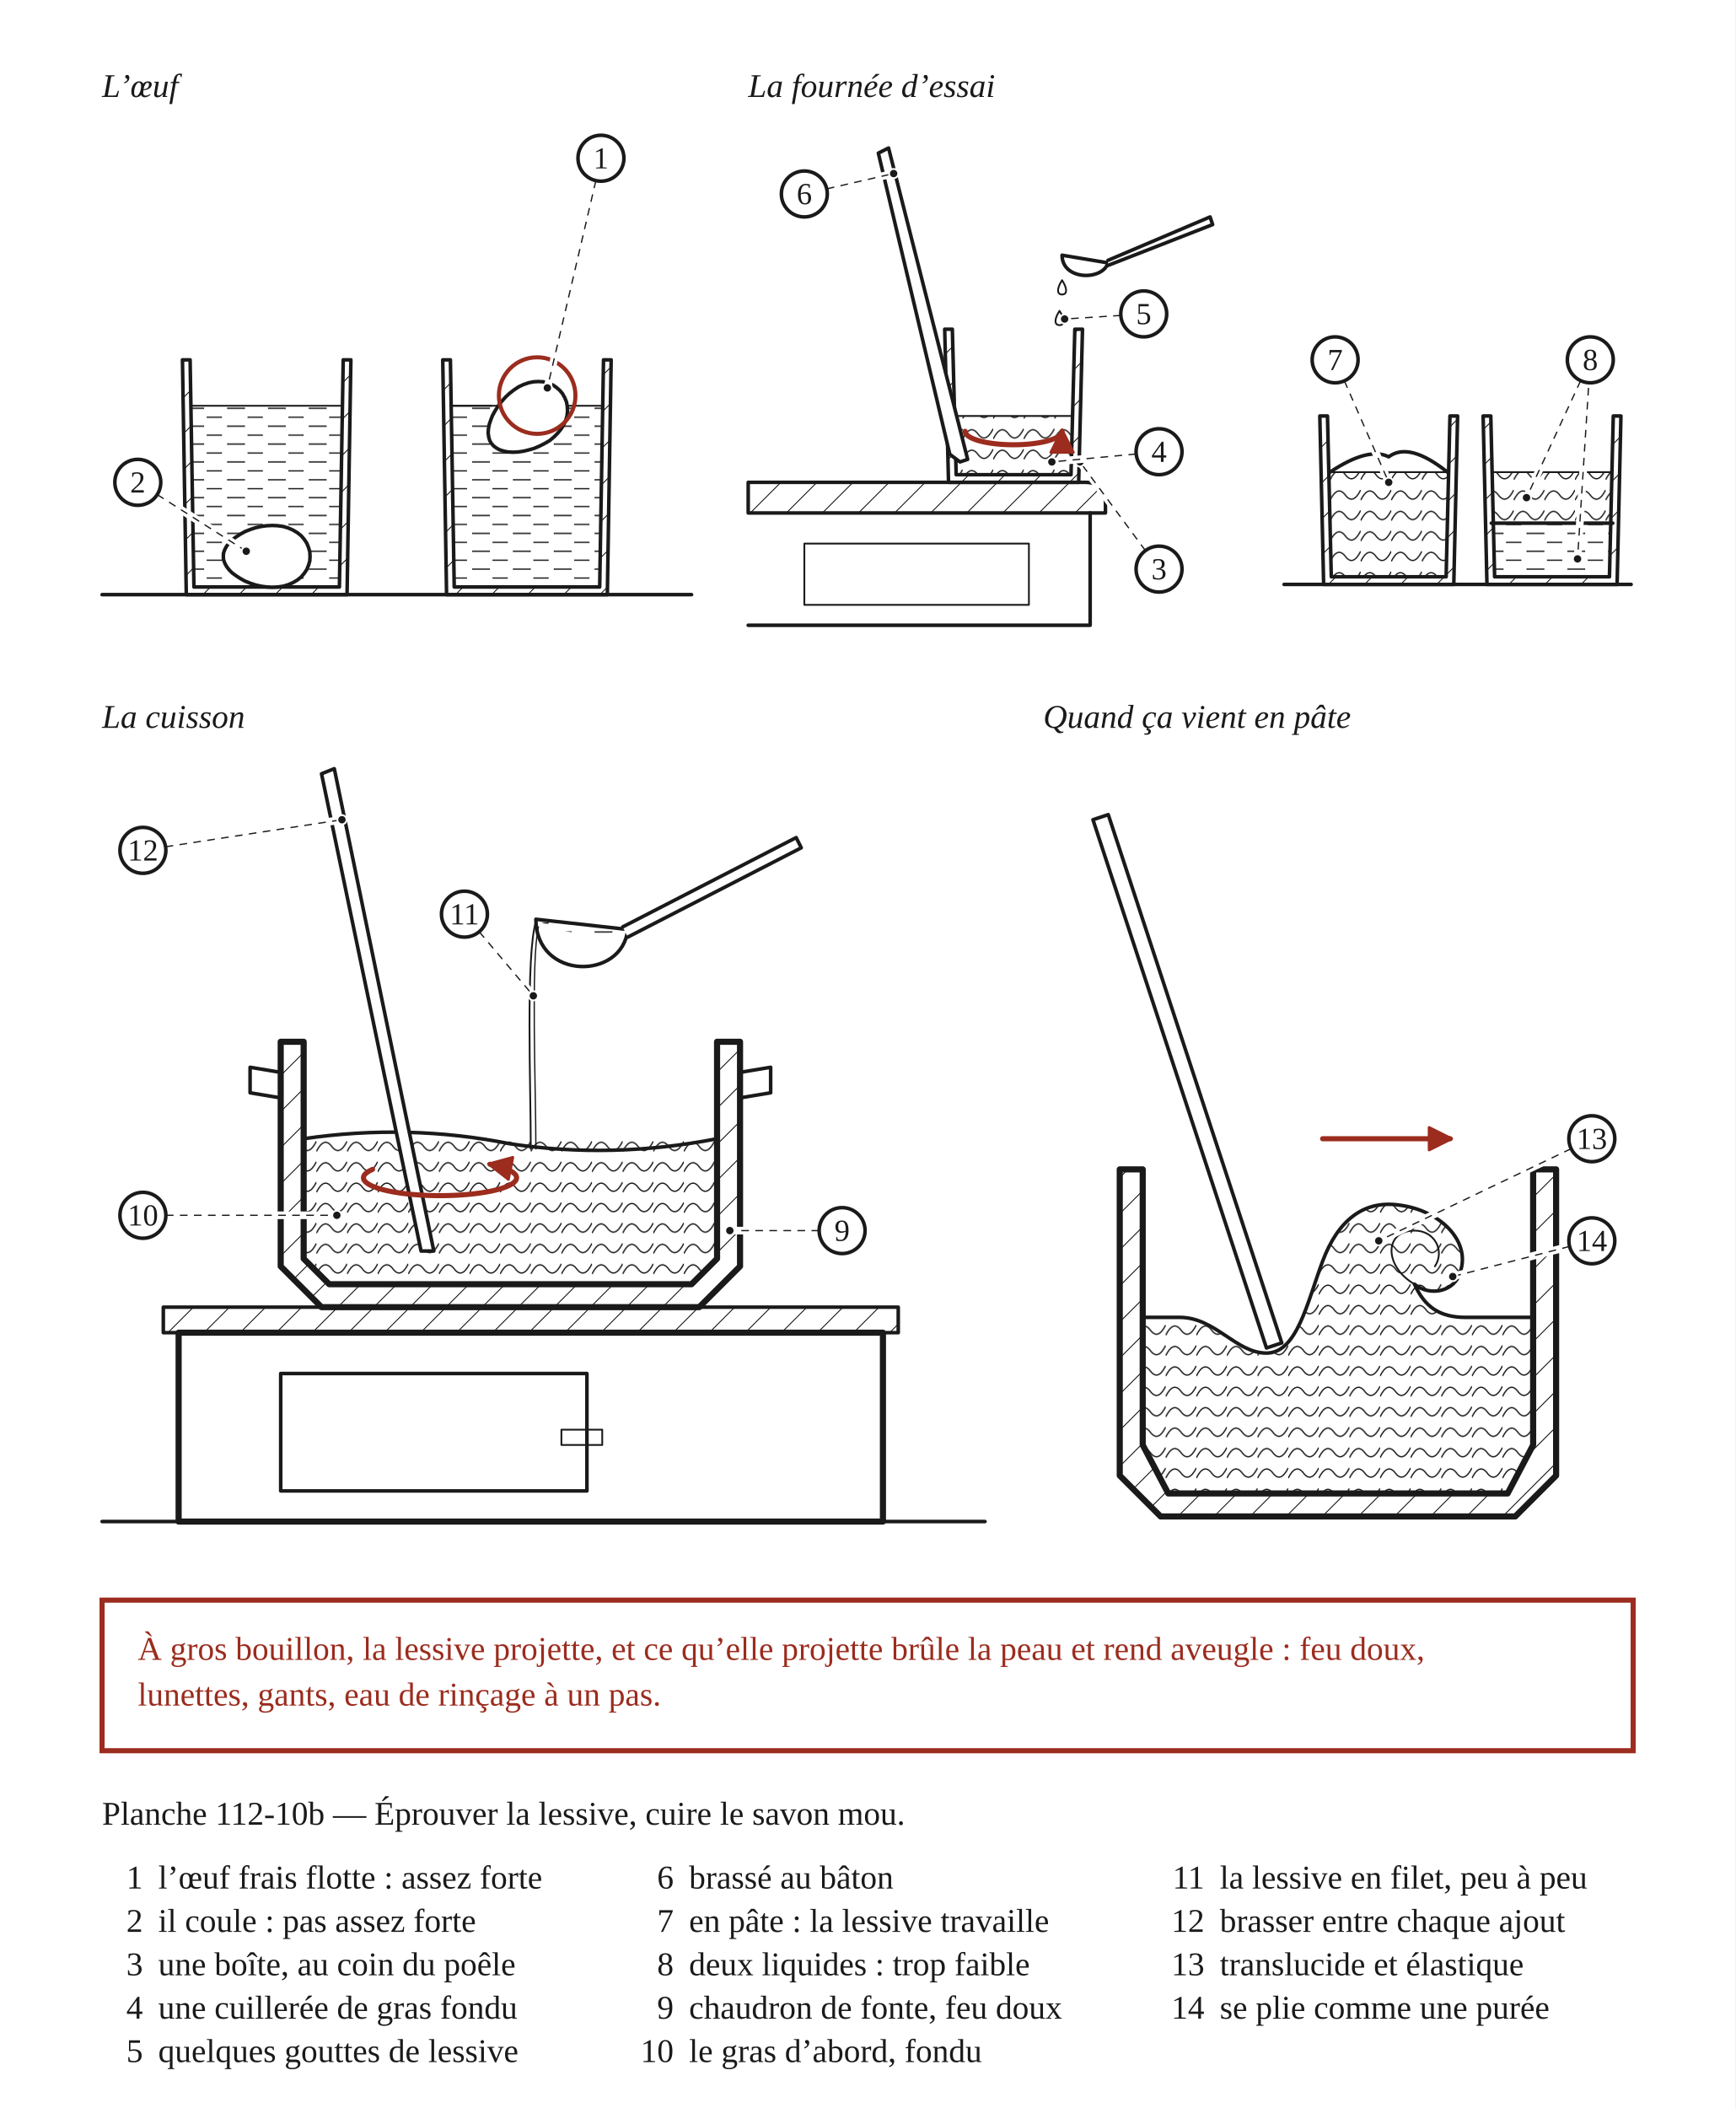
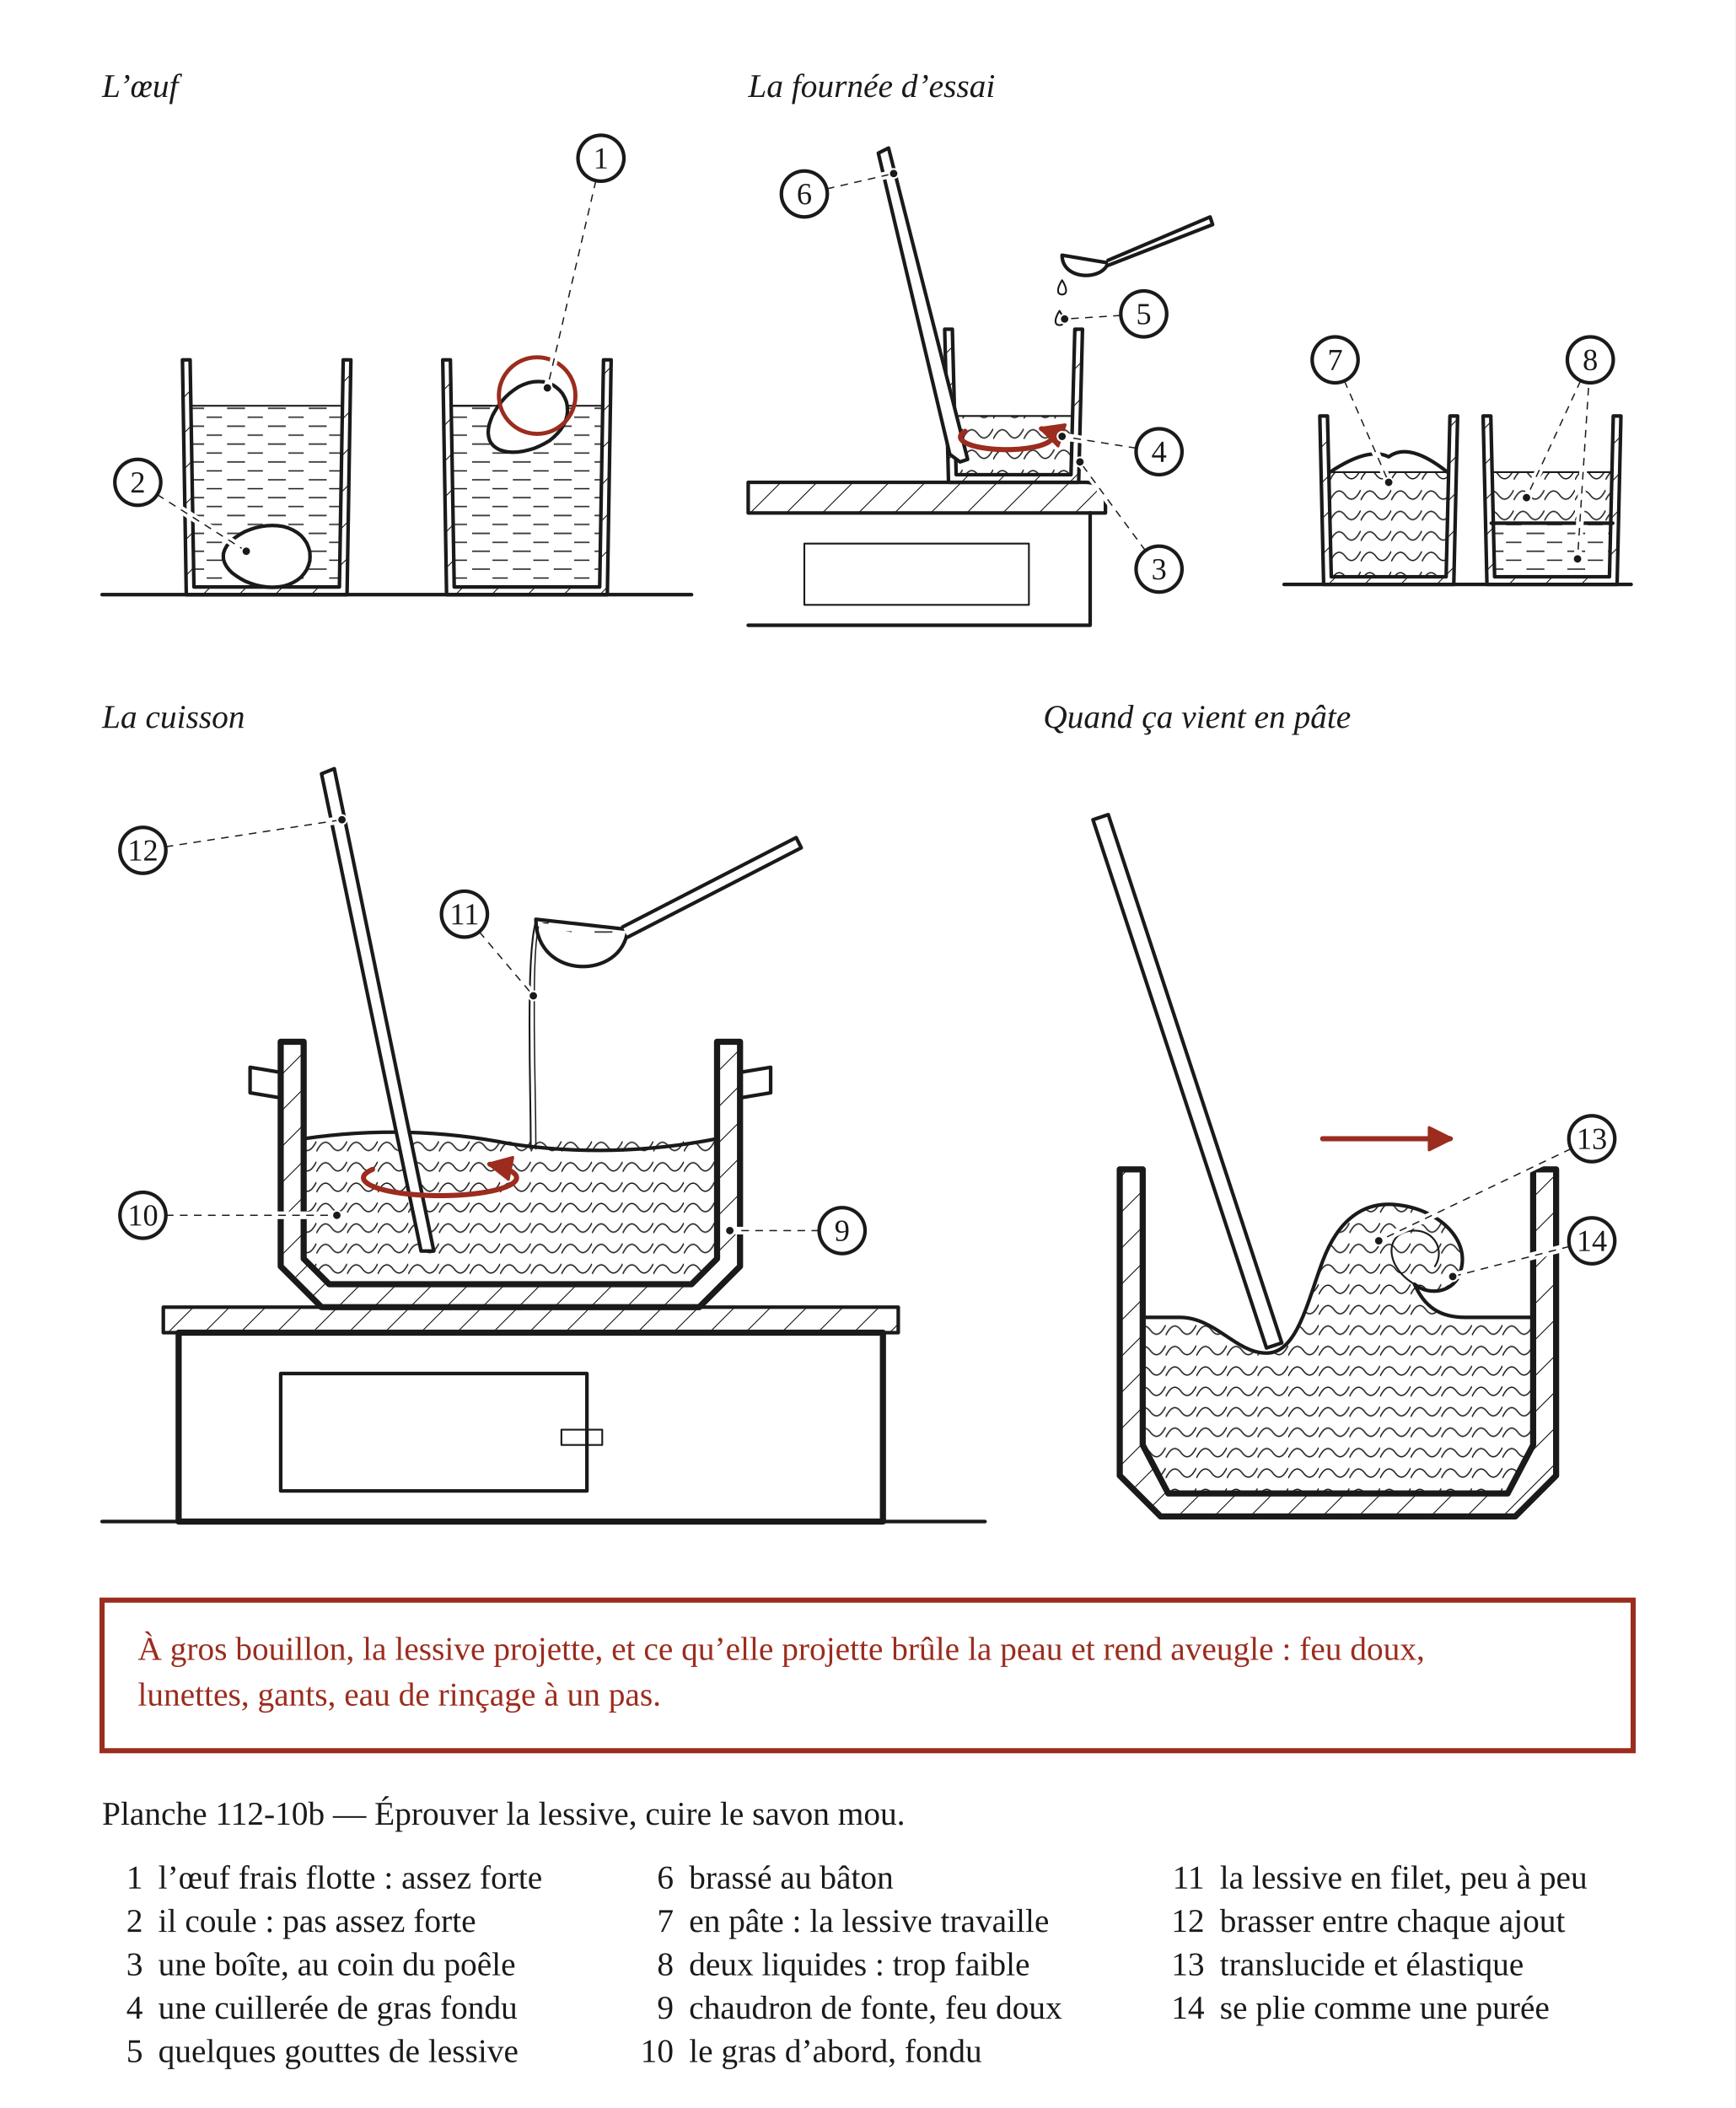
<svg xmlns="http://www.w3.org/2000/svg" width="680" height="826" viewBox="0 0 680 826" role="img">
  <defs>
    <pattern id="h-metal" width="10" height="10" patternUnits="userSpaceOnUse" patternTransform="rotate(45)">
      <line x1="0" y1="0" x2="0" y2="10" stroke="#1A1A1A" stroke-width="0.7" />
    </pattern>
    <pattern id="h-isolant" width="12" height="8" patternUnits="userSpaceOnUse">
      <path d="M0 6 Q3 0 6 4 T12 2" fill="none" stroke="#1A1A1A" stroke-width="0.5" />
    </pattern>
    <pattern id="h-eau" width="16" height="7" patternUnits="userSpaceOnUse">
      <line x1="1" y1="2" x2="8" y2="2" stroke="#1A1A1A" stroke-width="0.5" />
      <line x1="9" y1="5.5" x2="15" y2="5.5" stroke="#1A1A1A" stroke-width="0.5" />
    </pattern>
    <marker id="fl-r" viewBox="0 0 10 10" refX="8.5" refY="5" markerWidth="5.5" markerHeight="5.5" orient="auto-start-reverse">
      <path d="M1 1 L9 5 L1 9 Z" fill="#9B2C1E" stroke="#9B2C1E" stroke-width="1" stroke-linejoin="round" />
    </marker>
  </defs>
  <rect x="0" y="0" width="680" height="826" fill="#FFFFFF" />
  <text x="40" y="38" font-family="Georgia, 'Times New Roman', serif" font-size="13" font-style="italic" fill="#1A1A1A">L’œuf</text>
  <g transform="translate(40 46)" data-vue="oeuf">
    <line x1="0" y1="187" x2="231" y2="187" fill="none" stroke="#1A1A1A" stroke-width="1.4" stroke-linejoin="round" stroke-linecap="round" />
    <path d="M35.2 113 L36 184 L93 184 L93.8 113 Z" fill="url(#h-eau)" stroke="none" />
    <line x1="35.2" y1="113" x2="93.8" y2="113" fill="none" stroke="#1A1A1A" stroke-width="0.7" stroke-linejoin="round" stroke-linecap="round" />
    <path d="M31.5 95 L33 187 L96 187 L97.5 95 L94.5 95 L93 184 L36 184 L34.5 95 Z" fill="url(#h-metal)" stroke="#1A1A1A" stroke-width="1.4" stroke-linejoin="round" />
    <path d="M137.2 113 L138 184 L195 184 L195.8 113 Z" fill="url(#h-eau)" stroke="none" />
    <line x1="137.2" y1="113" x2="195.8" y2="113" fill="none" stroke="#1A1A1A" stroke-width="0.7" stroke-linejoin="round" stroke-linecap="round" />
    <path d="M133.5 95 L135 187 L198 187 L199.5 95 L196.5 95 L195 184 L138 184 L136.5 95 Z" fill="url(#h-metal)" stroke="#1A1A1A" stroke-width="1.4" stroke-linejoin="round" />
    <path d="M81.5 172 L81.4 173.8 L80.9 175.5 L80.2 177.2 L79.2 178.7 L78 180.1 L76.5 181.3 L74.8 182.3 L73 183.1 L71 183.7 L68.9 184 L66.7 184.1 L64.5 184 L62.3 183.7 L60.1 183.2 L58 182.5 L56 181.7 L54.2 180.7 L52.5 179.6 L51 178.5 L49.8 177.3 L48.8 176 L48.1 174.7 L47.6 173.3 L47.5 172 L47.6 170.7 L48.1 169.3 L48.8 168 L49.8 166.7 L51 165.5 L52.5 164.4 L54.2 163.3 L56 162.3 L58 161.5 L60.1 160.8 L62.3 160.3 L64.5 160 L66.7 159.9 L68.9 160 L71 160.3 L73 160.9 L74.8 161.7 L76.5 162.7 L78 163.9 L79.2 165.3 L80.2 166.8 L80.9 168.5 L81.4 170.2 Z" fill="#ffffff" stroke="#1A1A1A" stroke-width="1.4" stroke-linejoin="round" stroke-linecap="round" />
    <path d="M180.4 108.2 L181.3 109.8 L182 111.5 L182.3 113.2 L182.4 115.1 L182.2 116.9 L181.7 118.7 L180.9 120.5 L179.8 122.2 L178.5 123.8 L177 125.3 L175.3 126.7 L173.4 127.8 L171.4 128.8 L169.3 129.7 L167.2 130.3 L165.1 130.8 L163 131.1 L161 131.2 L159.2 131.1 L157.5 130.8 L155.9 130.3 L154.6 129.6 L153.5 128.8 L152.6 127.8 L151.9 126.6 L151.5 125.2 L151.3 123.7 L151.4 122.1 L151.7 120.4 L152.3 118.6 L153 116.8 L154 115 L155.2 113.1 L156.5 111.4 L158 109.7 L159.6 108.2 L161.4 106.8 L163.2 105.6 L165.1 104.7 L167.1 104 L169.1 103.6 L171 103.5 L172.9 103.6 L174.7 104 L176.4 104.7 L177.9 105.7 L179.3 106.9 Z" fill="#ffffff" stroke="#1A1A1A" stroke-width="1.4" stroke-linejoin="round" stroke-linecap="round" />
    <line x1="137.5" y1="113" x2="152.5" y2="113" fill="none" stroke="#1A1A1A" stroke-width="0.7" stroke-linejoin="round" stroke-linecap="round" />
    <circle cx="170.5" cy="109" r="15" fill="none" stroke="#9B2C1E" stroke-width="1.6" />
  </g>
  <text x="293.2" y="38" font-family="Georgia, 'Times New Roman', serif" font-size="13" font-style="italic" fill="#1A1A1A">La fournée d’essai</text>
  <g transform="translate(293.2 46)" data-vue="essai">
    <path d="M 0 143 L 132 143 Q 140 143 140 151 L 140 155 L 0 155 Z" fill="url(#h-metal)" stroke="#1A1A1A" stroke-width="1.4" stroke-linejoin="round" />
    <path d="M 134 155 L 134 199 M 0 199 L 134 199" fill="none" stroke="#1A1A1A" stroke-width="1.4" stroke-linejoin="round" stroke-linecap="round" />
    <path d="M 22 167 L 110 167 L 110 191 L 22 191 Z" fill="none" stroke="#1A1A1A" stroke-width="0.7" stroke-linejoin="round" stroke-linecap="round" />
    <path d="M80.7 117 L81.5 140 L126.5 140 L127.3 117 Z" fill="url(#h-isolant)" stroke="none" />
    <line x1="80.7" y1="117" x2="127.3" y2="117" fill="none" stroke="#1A1A1A" stroke-width="0.7" stroke-linejoin="round" stroke-linecap="round" />
    <path d="M77 83 L78.5 143 L129.5 143 L131 83 L128 83 L126.5 140 L81.5 140 L80 83 Z" fill="url(#h-metal)" stroke="#1A1A1A" stroke-width="1.4" stroke-linejoin="round" />
    <path d="M83 135 L79 132 L51 14 L55 12 L86 134 Z" fill="#ffffff" stroke="#1A1A1A" stroke-width="1.4" stroke-linejoin="round" stroke-linecap="round" />
-     <path d="M 85 123 A 18 5 0 1 0 123 123" fill="none" stroke="#9B2C1E" stroke-width="2" stroke-linejoin="round" stroke-linecap="round" marker-end="url(#fl-r)" />
+     <path d="M 85 123 A 18 5 0 1 0 115 122" fill="none" stroke="#9B2C1E" stroke-width="2" stroke-linejoin="round" stroke-linecap="round" marker-end="url(#fl-r)" />
    <path d="M 123 54 C 123 64 139 64 141 57 Z" fill="#ffffff" stroke="#1A1A1A" stroke-width="1.4" stroke-linejoin="round" stroke-linecap="round" />
    <path d="M 141 56 L 181 39 L 182 42 L 141 58" fill="#ffffff" stroke="#1A1A1A" stroke-width="1.4" stroke-linejoin="round" stroke-linecap="round" />
    <path d="M 123 63.8 C 125.1 67 125.1 69.4 123 69.4 C 120.9 69.4 120.9 67 123 63.8 Z" fill="#ffffff" stroke="#1A1A1A" stroke-width="0.7" stroke-linejoin="round" stroke-linecap="round" />
    <path d="M 122 75.8 C 124.1 79 124.1 81.4 122 81.4 C 119.9 81.4 119.9 79 122 75.8 Z" fill="#ffffff" stroke="#1A1A1A" stroke-width="0.7" stroke-linejoin="round" stroke-linecap="round" />
    <line x1="210" y1="183" x2="346" y2="183" fill="none" stroke="#1A1A1A" stroke-width="1.4" stroke-linejoin="round" stroke-linecap="round" />
    <path d="M227.7 139 L228.5 180 L273.5 180 L274.3 139 Z" fill="url(#h-isolant)" stroke="none" />
    <line x1="227.7" y1="139" x2="274.3" y2="139" fill="none" stroke="#1A1A1A" stroke-width="0.7" stroke-linejoin="round" stroke-linecap="round" />
    <path d="M224 117 L225.5 183 L276.5 183 L278 117 L275 117 L273.5 180 L228.5 180 L227 117 Z" fill="url(#h-metal)" stroke="#1A1A1A" stroke-width="1.4" stroke-linejoin="round" />
    <path d="M 228 139 Q 243 129 251 133 Q 259 127 274 139" fill="none" stroke="#1A1A1A" stroke-width="1.4" stroke-linejoin="round" stroke-linecap="round" />
    <path d="M291.7 159 L292.5 180 L337.5 180 L338.3 159 Z" fill="url(#h-eau)" stroke="none" />
    <line x1="291.7" y1="159" x2="338.3" y2="159" fill="none" stroke="#1A1A1A" stroke-width="0.7" stroke-linejoin="round" stroke-linecap="round" />
    <path d="M288 117 L289.5 183 L340.5 183 L342 117 L339 117 L337.5 180 L292.5 180 L291 117 Z" fill="url(#h-metal)" stroke="#1A1A1A" stroke-width="1.4" stroke-linejoin="round" />
    <rect x="291.7" y="139" width="46.6" height="20" fill="url(#h-isolant)" stroke="none" />
    <line x1="291.7" y1="139" x2="338.3" y2="139" fill="none" stroke="#1A1A1A" stroke-width="0.7" stroke-linejoin="round" stroke-linecap="round" />
    <line x1="291.2" y1="159" x2="338.8" y2="159" fill="none" stroke="#1A1A1A" stroke-width="1.4" stroke-linejoin="round" stroke-linecap="round" />
    <line x1="330" y1="95" x2="325" y2="173" fill="none" stroke="#ffffff" stroke-width="3" stroke-linecap="round" />
    <line x1="330" y1="95" x2="325" y2="173" fill="none" stroke="#1a1a1a" stroke-width="0.5" stroke-dasharray="3 2.5" />
    <circle cx="325" cy="173" r="1.8" fill="#1a1a1a" stroke="#ffffff" stroke-width="0.7" />
  </g>
  <text x="40" y="285.2" font-family="Georgia, 'Times New Roman', serif" font-size="13" font-style="italic" fill="#1A1A1A">La cuisson</text>
  <g transform="translate(40 293.2)" data-vue="cuisson">
    <rect x="24" y="219" width="288" height="10" fill="url(#h-metal)" stroke="#1A1A1A" stroke-width="1.4" stroke-linejoin="round" />
    <rect x="30" y="229" width="276" height="74" fill="#ffffff" stroke="#1A1A1A" stroke-width="2.4" stroke-linejoin="round" stroke-linecap="round" />
    <rect x="70" y="245" width="120" height="46" fill="none" stroke="#1A1A1A" stroke-width="1.4" stroke-linejoin="round" stroke-linecap="round" />
    <rect x="180" y="267" width="16" height="6" fill="none" stroke="#1A1A1A" stroke-width="0.7" stroke-linejoin="round" stroke-linecap="round" />
    <line x1="0" y1="303" x2="346" y2="303" fill="none" stroke="#1A1A1A" stroke-width="1.4" stroke-linejoin="round" stroke-linecap="round" />
    <path d="M79 153 L79 200 L89 210 L231 210 L241 200 L241 153 Z" fill="url(#h-isolant)" stroke="none" />
    <path d="M 79 153 Q 120 147 160 155 Q 200 161 241 153" fill="none" stroke="#1A1A1A" stroke-width="1.4" stroke-linejoin="round" stroke-linecap="round" />
    <path d="M70 115 L70 203 L86 219 L234 219 L250 203 L250 115 L241 115 L241 200 L231 210 L89 210 L79 200 L79 115 Z" fill="url(#h-metal)" stroke="#1A1A1A" stroke-width="2.4" stroke-linejoin="round" />
    <path d="M 70 127 L 58 125 L 58 135 L 70 137" fill="none" stroke="#1A1A1A" stroke-width="1.4" stroke-linejoin="round" stroke-linecap="round" />
    <path d="M 250 127 L 262 125 L 262 135 L 250 137" fill="none" stroke="#1A1A1A" stroke-width="1.4" stroke-linejoin="round" stroke-linecap="round" />
    <path d="M130 197 L125 197 L86 10 L91 8 Z" fill="#ffffff" stroke="#1A1A1A" stroke-width="1.4" stroke-linejoin="round" stroke-linecap="round" />
    <path d="M 106 165 A 30 7 0 1 0 152 163" fill="none" stroke="#9B2C1E" stroke-width="2" stroke-linejoin="round" stroke-linecap="round" marker-end="url(#fl-r)" />
    <path d="M 170 67 C 170 91 204 91 206 71 Z" fill="#ffffff" stroke="#1A1A1A" stroke-width="1.4" stroke-linejoin="round" stroke-linecap="round" />
    <path d="M 170 67 C 182 74 196 74 206 71" fill="url(#h-eau)" stroke="none" />
    <path d="M 204 70 L 272 35 L 274 39 L 206 74" fill="#ffffff" stroke="#1A1A1A" stroke-width="1.4" stroke-linejoin="round" stroke-linecap="round" />
    <path d="M 170 68 C 166 81 168 133 168 157" fill="none" stroke="#1A1A1A" stroke-width="0.7" stroke-linejoin="round" stroke-linecap="round" />
    <path d="M 171 70 C 168 83 170 133 170 157" fill="none" stroke="#1A1A1A" stroke-width="0.5" stroke-linejoin="round" stroke-linecap="round" />
  </g>
  <text x="408.8" y="285.2" font-family="Georgia, 'Times New Roman', serif" font-size="13" font-style="italic" fill="#1A1A1A">Quand ça vient en pâte</text>
  <g transform="translate(408.8 293.2)" data-vue="venue">
    <path d="M 39 223 L 53.5 223 C 67.5 223 75.5 237 87.5 237 C 99.5 237 103.5 217 109.5 201 C 115.5 185 125.5 177 139.5 179 C 155.5 181 167.5 193 163.5 205 C 161.5 213 151.5 215 145.5 210 C 149.5 219 155.5 223 165.5 223 L 192 223 L 192 273 L 182 292 L 49 292 L 39 273 Z" fill="url(#h-isolant)" stroke="none" />
    <path d="M 39 223 L 53.5 223 C 67.5 223 75.5 237 87.5 237 C 99.5 237 103.5 217 109.5 201 C 115.5 185 125.5 177 139.5 179 C 155.5 181 167.5 193 163.5 205 C 161.5 213 151.5 215 145.5 210 C 149.5 219 155.5 223 165.5 223 L 192 223" fill="none" stroke="#1A1A1A" stroke-width="1.4" stroke-linejoin="round" stroke-linecap="round" />
    <path d="M 145.5 210 C 133.5 203 133.5 189 145.5 189 C 153.5 189 157.5 197 153.5 203" fill="none" stroke="#1A1A1A" stroke-width="0.7" stroke-linejoin="round" stroke-linecap="round" />
    <path d="M30 165 L30 285 L46 301 L185 301 L201 285 L201 165 L192 165 L192 273 L182 292 L49 292 L39 273 L39 165 Z" fill="url(#h-metal)" stroke="#1A1A1A" stroke-width="2.4" stroke-linejoin="round" />
    <path d="M19.5 28 L25.5 26 L93.5 233 L87.5 235 Z" fill="#ffffff" stroke="#1A1A1A" stroke-width="1.4" stroke-linejoin="round" stroke-linecap="round" />
    <path d="M 109.5 153 L 159.5 153" fill="none" stroke="#9B2C1E" stroke-width="2" stroke-linejoin="round" stroke-linecap="round" marker-end="url(#fl-r)" />
  </g>
  <line x1="233.5" y1="70.8" x2="214.5" y2="152" fill="none" stroke="#FFFFFF" stroke-width="3" stroke-linecap="round" />
  <line x1="233.5" y1="70.8" x2="214.5" y2="152" fill="none" stroke="#1A1A1A" stroke-width="0.5" stroke-dasharray="3 2.5" />
  <circle cx="214.5" cy="152" r="1.8" fill="#1A1A1A" stroke="#FFFFFF" stroke-width="0.7" />
  <circle cx="235.5" cy="62" r="9" fill="#FFFFFF" stroke="#1A1A1A" stroke-width="1.4" data-vue="oeuf" />
  <text x="235.5" y="66" text-anchor="middle" font-family="Georgia, 'Times New Roman', serif" font-size="12" fill="#1A1A1A">1</text>
  <line x1="61.6" y1="193.8" x2="96.5" y2="216" fill="none" stroke="#FFFFFF" stroke-width="3" stroke-linecap="round" />
  <line x1="61.6" y1="193.8" x2="96.5" y2="216" fill="none" stroke="#1A1A1A" stroke-width="0.5" stroke-dasharray="3 2.5" />
  <circle cx="96.5" cy="216" r="1.8" fill="#1A1A1A" stroke="#FFFFFF" stroke-width="0.7" />
  <circle cx="54" cy="189" r="9" fill="#FFFFFF" stroke="#1A1A1A" stroke-width="1.4" data-vue="oeuf" />
  <text x="54" y="193" text-anchor="middle" font-family="Georgia, 'Times New Roman', serif" font-size="12" fill="#1A1A1A">2</text>
  <line x1="448.9" y1="215.8" x2="423.2" y2="181" fill="none" stroke="#FFFFFF" stroke-width="3" stroke-linecap="round" />
  <line x1="448.9" y1="215.8" x2="423.2" y2="181" fill="none" stroke="#1A1A1A" stroke-width="0.5" stroke-dasharray="3 2.5" />
  <circle cx="423.2" cy="181" r="1.8" fill="#1A1A1A" stroke="#FFFFFF" stroke-width="0.7" />
  <circle cx="454.2" cy="223" r="9" fill="#FFFFFF" stroke="#1A1A1A" stroke-width="1.4" data-vue="essai" />
  <text x="454.2" y="227" text-anchor="middle" font-family="Georgia, 'Times New Roman', serif" font-size="12" fill="#1A1A1A">3</text>
-   <line x1="445.2" y1="177.9" x2="412.2" y2="181" fill="none" stroke="#FFFFFF" stroke-width="3" stroke-linecap="round" />
-   <line x1="445.2" y1="177.9" x2="412.2" y2="181" fill="none" stroke="#1A1A1A" stroke-width="0.5" stroke-dasharray="3 2.5" />
-   <circle cx="412.2" cy="181" r="1.8" fill="#1A1A1A" stroke="#FFFFFF" stroke-width="0.7" />
+   <line x1="445.3" y1="175.6" x2="416.2" y2="171" fill="none" stroke="#FFFFFF" stroke-width="3" stroke-linecap="round" />
+   <line x1="445.3" y1="175.6" x2="416.2" y2="171" fill="none" stroke="#1A1A1A" stroke-width="0.5" stroke-dasharray="3 2.5" />
+   <circle cx="416.2" cy="171" r="1.8" fill="#1A1A1A" stroke="#FFFFFF" stroke-width="0.7" />
  <circle cx="454.2" cy="177" r="9" fill="#FFFFFF" stroke="#1A1A1A" stroke-width="1.4" data-vue="essai" />
  <text x="454.2" y="181" text-anchor="middle" font-family="Georgia, 'Times New Roman', serif" font-size="12" fill="#1A1A1A">4</text>
  <line x1="439.2" y1="123.6" x2="417.2" y2="125" fill="none" stroke="#FFFFFF" stroke-width="3" stroke-linecap="round" />
  <line x1="439.2" y1="123.6" x2="417.2" y2="125" fill="none" stroke="#1A1A1A" stroke-width="0.5" stroke-dasharray="3 2.5" />
  <circle cx="417.2" cy="125" r="1.8" fill="#1A1A1A" stroke="#FFFFFF" stroke-width="0.7" />
  <circle cx="448.2" cy="123" r="9" fill="#FFFFFF" stroke="#1A1A1A" stroke-width="1.4" data-vue="essai" />
  <text x="448.2" y="127" text-anchor="middle" font-family="Georgia, 'Times New Roman', serif" font-size="12" fill="#1A1A1A">5</text>
  <line x1="324" y1="74" x2="350.2" y2="68" fill="none" stroke="#FFFFFF" stroke-width="3" stroke-linecap="round" />
  <line x1="324" y1="74" x2="350.2" y2="68" fill="none" stroke="#1A1A1A" stroke-width="0.5" stroke-dasharray="3 2.5" />
  <circle cx="350.2" cy="68" r="1.8" fill="#1A1A1A" stroke="#FFFFFF" stroke-width="0.7" />
  <circle cx="315.2" cy="76" r="9" fill="#FFFFFF" stroke="#1A1A1A" stroke-width="1.4" data-vue="essai" />
  <text x="315.2" y="80" text-anchor="middle" font-family="Georgia, 'Times New Roman', serif" font-size="12" fill="#1A1A1A">6</text>
  <line x1="526.8" y1="149.2" x2="544.2" y2="189" fill="none" stroke="#FFFFFF" stroke-width="3" stroke-linecap="round" />
  <line x1="526.8" y1="149.2" x2="544.2" y2="189" fill="none" stroke="#1A1A1A" stroke-width="0.5" stroke-dasharray="3 2.5" />
  <circle cx="544.2" cy="189" r="1.8" fill="#1A1A1A" stroke="#FFFFFF" stroke-width="0.7" />
  <circle cx="523.2" cy="141" r="9" fill="#FFFFFF" stroke="#1A1A1A" stroke-width="1.4" data-vue="essai" />
  <text x="523.2" y="145" text-anchor="middle" font-family="Georgia, 'Times New Roman', serif" font-size="12" fill="#1A1A1A">7</text>
  <line x1="619.4" y1="149.2" x2="598.2" y2="195" fill="none" stroke="#FFFFFF" stroke-width="3" stroke-linecap="round" />
  <line x1="619.4" y1="149.2" x2="598.2" y2="195" fill="none" stroke="#1A1A1A" stroke-width="0.5" stroke-dasharray="3 2.5" />
  <circle cx="598.2" cy="195" r="1.8" fill="#1A1A1A" stroke="#FFFFFF" stroke-width="0.7" />
  <circle cx="623.2" cy="141" r="9" fill="#FFFFFF" stroke="#1A1A1A" stroke-width="1.4" data-vue="essai" />
  <text x="623.2" y="145" text-anchor="middle" font-family="Georgia, 'Times New Roman', serif" font-size="12" fill="#1A1A1A">8</text>
  <line x1="321" y1="482.2" x2="286" y2="482.2" fill="none" stroke="#FFFFFF" stroke-width="3" stroke-linecap="round" />
  <line x1="321" y1="482.2" x2="286" y2="482.2" fill="none" stroke="#1A1A1A" stroke-width="0.5" stroke-dasharray="3 2.5" />
  <circle cx="286" cy="482.2" r="1.8" fill="#1A1A1A" stroke="#FFFFFF" stroke-width="0.7" />
  <circle cx="330" cy="482.2" r="9" fill="#FFFFFF" stroke="#1A1A1A" stroke-width="1.4" data-vue="cuisson" />
  <text x="330" y="486.2" text-anchor="middle" font-family="Georgia, 'Times New Roman', serif" font-size="12" fill="#1A1A1A">9</text>
  <line x1="65" y1="476.2" x2="132" y2="476.2" fill="none" stroke="#FFFFFF" stroke-width="3" stroke-linecap="round" />
  <line x1="65" y1="476.2" x2="132" y2="476.2" fill="none" stroke="#1A1A1A" stroke-width="0.5" stroke-dasharray="3 2.5" />
  <circle cx="132" cy="476.2" r="1.8" fill="#1A1A1A" stroke="#FFFFFF" stroke-width="0.7" />
  <circle cx="56" cy="476.2" r="9" fill="#FFFFFF" stroke="#1A1A1A" stroke-width="1.4" data-vue="cuisson" />
  <text x="56" y="480.2" text-anchor="middle" font-family="Georgia, 'Times New Roman', serif" font-size="12" fill="#1A1A1A">10</text>
  <line x1="187.8" y1="365.1" x2="209" y2="390.2" fill="none" stroke="#FFFFFF" stroke-width="3" stroke-linecap="round" />
  <line x1="187.8" y1="365.1" x2="209" y2="390.2" fill="none" stroke="#1A1A1A" stroke-width="0.5" stroke-dasharray="3 2.5" />
  <circle cx="209" cy="390.2" r="1.8" fill="#1A1A1A" stroke="#FFFFFF" stroke-width="0.7" />
  <circle cx="182" cy="358.2" r="9" fill="#FFFFFF" stroke="#1A1A1A" stroke-width="1.4" data-vue="cuisson" />
  <text x="182" y="362.2" text-anchor="middle" font-family="Georgia, 'Times New Roman', serif" font-size="12" fill="#1A1A1A">11</text>
  <line x1="64.9" y1="331.8" x2="134" y2="321.2" fill="none" stroke="#FFFFFF" stroke-width="3" stroke-linecap="round" />
  <line x1="64.9" y1="331.8" x2="134" y2="321.2" fill="none" stroke="#1A1A1A" stroke-width="0.5" stroke-dasharray="3 2.5" />
  <circle cx="134" cy="321.2" r="1.8" fill="#1A1A1A" stroke="#FFFFFF" stroke-width="0.7" />
  <circle cx="56" cy="333.2" r="9" fill="#FFFFFF" stroke="#1A1A1A" stroke-width="1.4" data-vue="cuisson" />
  <text x="56" y="337.2" text-anchor="middle" font-family="Georgia, 'Times New Roman', serif" font-size="12" fill="#1A1A1A">12</text>
  <line x1="615.7" y1="450.1" x2="540.3" y2="486.2" fill="none" stroke="#FFFFFF" stroke-width="3" stroke-linecap="round" />
  <line x1="615.7" y1="450.1" x2="540.3" y2="486.2" fill="none" stroke="#1A1A1A" stroke-width="0.5" stroke-dasharray="3 2.5" />
  <circle cx="540.3" cy="486.2" r="1.8" fill="#1A1A1A" stroke="#FFFFFF" stroke-width="0.7" />
  <circle cx="623.8" cy="446.2" r="9" fill="#FFFFFF" stroke="#1A1A1A" stroke-width="1.4" data-vue="venue" />
  <text x="623.8" y="450.2" text-anchor="middle" font-family="Georgia, 'Times New Roman', serif" font-size="12" fill="#1A1A1A">13</text>
  <line x1="615.1" y1="488.4" x2="569.3" y2="500.2" fill="none" stroke="#FFFFFF" stroke-width="3" stroke-linecap="round" />
  <line x1="615.1" y1="488.4" x2="569.3" y2="500.2" fill="none" stroke="#1A1A1A" stroke-width="0.5" stroke-dasharray="3 2.5" />
  <circle cx="569.3" cy="500.2" r="1.8" fill="#1A1A1A" stroke="#FFFFFF" stroke-width="0.7" />
  <circle cx="623.8" cy="486.2" r="9" fill="#FFFFFF" stroke="#1A1A1A" stroke-width="1.4" data-vue="venue" />
  <text x="623.8" y="490.2" text-anchor="middle" font-family="Georgia, 'Times New Roman', serif" font-size="12" fill="#1A1A1A">14</text>
  <rect x="40" y="627" width="600" height="59" fill="none" stroke="#9B2C1E" stroke-width="2" />
  <text x="54" y="650.4" font-family="Georgia, 'Times New Roman', serif" font-size="13" fill="#9B2C1E">À gros bouillon, la lessive projette, et ce qu’elle projette brûle la peau et rend aveugle : feu doux,</text>
  <text x="54" y="668.3" font-family="Georgia, 'Times New Roman', serif" font-size="13" fill="#9B2C1E">lunettes, gants, eau de rinçage à un pas.</text>
  <text x="40" y="715" font-family="Georgia, 'Times New Roman', serif" font-size="13" fill="#1A1A1A">Planche 112-10b — Éprouver la lessive, cuire le savon mou.</text>
  <text x="56" y="740" text-anchor="end" font-family="Georgia, 'Times New Roman', serif" font-size="13" fill="#1A1A1A">1</text>
  <text x="62" y="740" font-family="Georgia, 'Times New Roman', serif" font-size="13" fill="#1A1A1A">l’œuf frais flotte : assez forte</text>
  <text x="56" y="757" text-anchor="end" font-family="Georgia, 'Times New Roman', serif" font-size="13" fill="#1A1A1A">2</text>
  <text x="62" y="757" font-family="Georgia, 'Times New Roman', serif" font-size="13" fill="#1A1A1A">il coule : pas assez forte</text>
  <text x="56" y="774" text-anchor="end" font-family="Georgia, 'Times New Roman', serif" font-size="13" fill="#1A1A1A">3</text>
  <text x="62" y="774" font-family="Georgia, 'Times New Roman', serif" font-size="13" fill="#1A1A1A">une boîte, au coin du poêle</text>
  <text x="56" y="791" text-anchor="end" font-family="Georgia, 'Times New Roman', serif" font-size="13" fill="#1A1A1A">4</text>
  <text x="62" y="791" font-family="Georgia, 'Times New Roman', serif" font-size="13" fill="#1A1A1A">une cuillerée de gras fondu</text>
  <text x="56" y="808" text-anchor="end" font-family="Georgia, 'Times New Roman', serif" font-size="13" fill="#1A1A1A">5</text>
  <text x="62" y="808" font-family="Georgia, 'Times New Roman', serif" font-size="13" fill="#1A1A1A">quelques gouttes de lessive</text>
  <text x="264" y="740" text-anchor="end" font-family="Georgia, 'Times New Roman', serif" font-size="13" fill="#1A1A1A">6</text>
  <text x="270" y="740" font-family="Georgia, 'Times New Roman', serif" font-size="13" fill="#1A1A1A">brassé au bâton</text>
  <text x="264" y="757" text-anchor="end" font-family="Georgia, 'Times New Roman', serif" font-size="13" fill="#1A1A1A">7</text>
  <text x="270" y="757" font-family="Georgia, 'Times New Roman', serif" font-size="13" fill="#1A1A1A">en pâte : la lessive travaille</text>
  <text x="264" y="774" text-anchor="end" font-family="Georgia, 'Times New Roman', serif" font-size="13" fill="#1A1A1A">8</text>
  <text x="270" y="774" font-family="Georgia, 'Times New Roman', serif" font-size="13" fill="#1A1A1A">deux liquides : trop faible</text>
  <text x="264" y="791" text-anchor="end" font-family="Georgia, 'Times New Roman', serif" font-size="13" fill="#1A1A1A">9</text>
  <text x="270" y="791" font-family="Georgia, 'Times New Roman', serif" font-size="13" fill="#1A1A1A">chaudron de fonte, feu doux</text>
  <text x="264" y="808" text-anchor="end" font-family="Georgia, 'Times New Roman', serif" font-size="13" fill="#1A1A1A">10</text>
  <text x="270" y="808" font-family="Georgia, 'Times New Roman', serif" font-size="13" fill="#1A1A1A">le gras d’abord, fondu</text>
  <text x="472" y="740" text-anchor="end" font-family="Georgia, 'Times New Roman', serif" font-size="13" fill="#1A1A1A">11</text>
  <text x="478" y="740" font-family="Georgia, 'Times New Roman', serif" font-size="13" fill="#1A1A1A">la lessive en filet, peu à peu</text>
  <text x="472" y="757" text-anchor="end" font-family="Georgia, 'Times New Roman', serif" font-size="13" fill="#1A1A1A">12</text>
  <text x="478" y="757" font-family="Georgia, 'Times New Roman', serif" font-size="13" fill="#1A1A1A">brasser entre chaque ajout</text>
  <text x="472" y="774" text-anchor="end" font-family="Georgia, 'Times New Roman', serif" font-size="13" fill="#1A1A1A">13</text>
  <text x="478" y="774" font-family="Georgia, 'Times New Roman', serif" font-size="13" fill="#1A1A1A">translucide et élastique</text>
  <text x="472" y="791" text-anchor="end" font-family="Georgia, 'Times New Roman', serif" font-size="13" fill="#1A1A1A">14</text>
  <text x="478" y="791" font-family="Georgia, 'Times New Roman', serif" font-size="13" fill="#1A1A1A">se plie comme une purée</text>
</svg>
